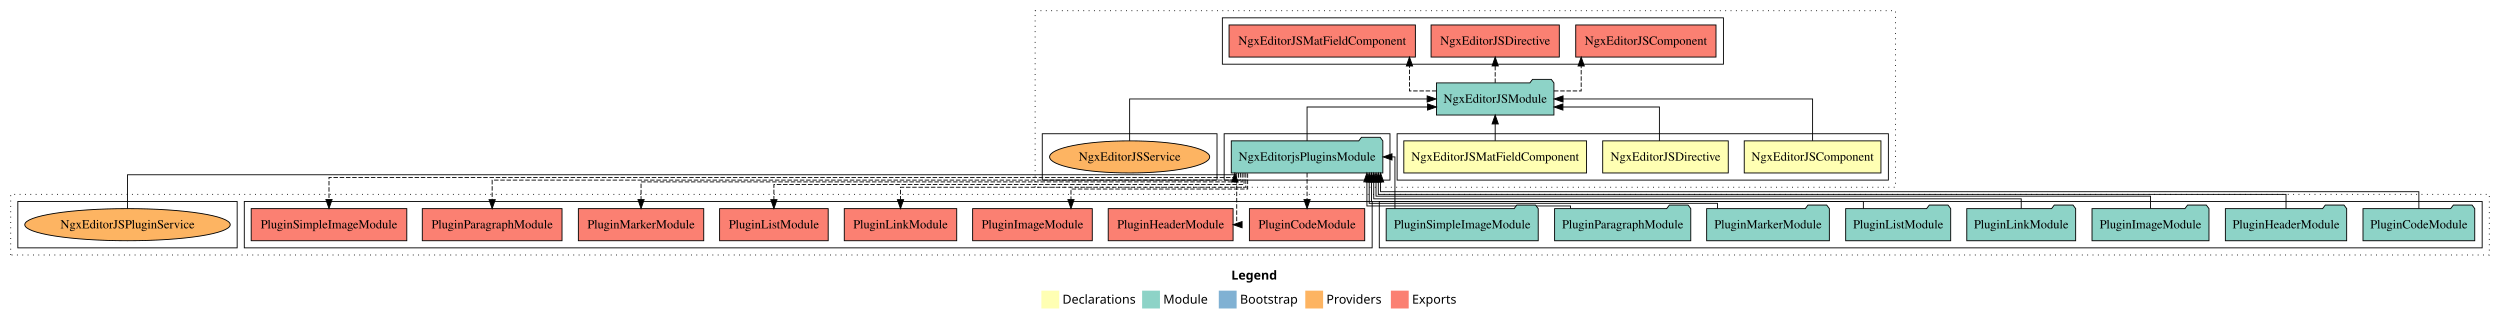
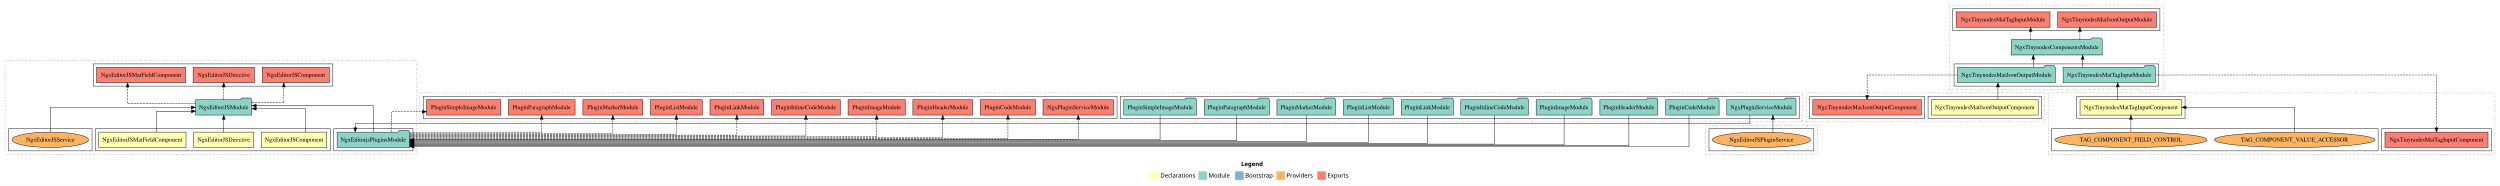
- <svg xmlns="http://www.w3.org/2000/svg" width="2804pt" height="360pt" viewBox="0.00 0.00 2804.00 360.00">
-   <g id="graph0" class="graph" transform="scale(1 1) rotate(0) translate(4 356)">
-     <polygon fill="#ffffff" stroke="transparent" points="-4,4 -4,-356 2800,-356 2800,4 -4,4" />
-     <text text-anchor="start" x="1377.009" y="-42.4" font-family="sans-serif" font-weight="bold" font-size="14.00" fill="#000000">Legend</text>
-     <polygon fill="#ffffb3" stroke="transparent" points="1164,-10 1164,-30 1184,-30 1184,-10 1164,-10" />
-     <text text-anchor="start" x="1187.629" y="-15.4" font-family="sans-serif" font-size="14.00" fill="#000000">  Declarations</text>
-     <polygon fill="#8dd3c7" stroke="transparent" points="1277,-10 1277,-30 1297,-30 1297,-10 1277,-10" />
-     <text text-anchor="start" x="1300.725" y="-15.4" font-family="sans-serif" font-size="14.00" fill="#000000">  Module</text>
-     <polygon fill="#80b1d3" stroke="transparent" points="1363,-10 1363,-30 1383,-30 1383,-10 1363,-10" />
-     <text text-anchor="start" x="1386.781" y="-15.4" font-family="sans-serif" font-size="14.00" fill="#000000">  Bootstrap</text>
-     <polygon fill="#fdb462" stroke="transparent" points="1460,-10 1460,-30 1480,-30 1480,-10 1460,-10" />
-     <text text-anchor="start" x="1483.673" y="-15.4" font-family="sans-serif" font-size="14.00" fill="#000000">  Providers</text>
-     <polygon fill="#fb8072" stroke="transparent" points="1556,-10 1556,-30 1576,-30 1576,-10 1556,-10" />
-     <text text-anchor="start" x="1579.726" y="-15.4" font-family="sans-serif" font-size="14.00" fill="#000000">  Exports</text>
+ <svg xmlns="http://www.w3.org/2000/svg" width="5866pt" height="436pt" viewBox="0.00 0.00 5866.00 436.00">
+   <g id="graph0" class="graph" transform="scale(1 1) rotate(0) translate(4 432)">
+     <polygon fill="#ffffff" stroke="transparent" points="-4,4 -4,-432 5862,-432 5862,4 -4,4" />
+     <text text-anchor="start" x="2908.009" y="-42.4" font-family="sans-serif" font-weight="bold" font-size="14.00" fill="#000000">Legend</text>
+     <polygon fill="#ffffb3" stroke="transparent" points="2695,-10 2695,-30 2715,-30 2715,-10 2695,-10" />
+     <text text-anchor="start" x="2718.629" y="-15.4" font-family="sans-serif" font-size="14.00" fill="#000000">  Declarations</text>
+     <polygon fill="#8dd3c7" stroke="transparent" points="2808,-10 2808,-30 2828,-30 2828,-10 2808,-10" />
+     <text text-anchor="start" x="2831.725" y="-15.4" font-family="sans-serif" font-size="14.00" fill="#000000">  Module</text>
+     <polygon fill="#80b1d3" stroke="transparent" points="2894,-10 2894,-30 2914,-30 2914,-10 2894,-10" />
+     <text text-anchor="start" x="2917.781" y="-15.4" font-family="sans-serif" font-size="14.00" fill="#000000">  Bootstrap</text>
+     <polygon fill="#fdb462" stroke="transparent" points="2991,-10 2991,-30 3011,-30 3011,-10 2991,-10" />
+     <text text-anchor="start" x="3014.673" y="-15.4" font-family="sans-serif" font-size="14.00" fill="#000000">  Providers</text>
+     <polygon fill="#fb8072" stroke="transparent" points="3087,-10 3087,-30 3107,-30 3107,-10 3087,-10" />
+     <text text-anchor="start" x="3110.726" y="-15.4" font-family="sans-serif" font-size="14.00" fill="#000000">  Exports</text>
    <g id="clust1" class="cluster">
-       <polygon fill="none" stroke="#000000" stroke-dasharray="1,5" points="1157,-146 1157,-344 2122,-344 2122,-146 1157,-146" />
+       <polygon fill="none" stroke="#000000" stroke-dasharray="1,5" points="8,-70 8,-290 973,-290 973,-70 8,-70" />
    </g>
    <g id="clust2" class="cluster">
-       <polygon fill="none" stroke="#000000" points="1563,-154 1563,-206 2114,-206 2114,-154 1563,-154" />
+       <polygon fill="none" stroke="#000000" points="220,-78 220,-130 771,-130 771,-78 220,-78" />
    </g>
    <g id="clust6" class="cluster">
-       <polygon fill="none" stroke="#000000" points="1369,-154 1369,-206 1555,-206 1555,-154 1369,-154" />
+       <polygon fill="none" stroke="#000000" points="779,-78 779,-130 965,-130 965,-78 779,-78" />
    </g>
    <g id="clust7" class="cluster">
-       <polygon fill="none" stroke="#000000" points="1367,-284 1367,-336 1929,-336 1929,-284 1367,-284" />
+       <polygon fill="none" stroke="#000000" points="215,-230 215,-282 777,-282 777,-230 215,-230" />
    </g>
    <g id="clust9" class="cluster">
-       <polygon fill="none" stroke="#000000" points="1165,-154 1165,-206 1361,-206 1361,-154 1165,-154" />
+       <polygon fill="none" stroke="#000000" points="16,-78 16,-130 212,-130 212,-78 16,-78" />
    </g>
    <g id="clust10" class="cluster">
-       <polygon fill="none" stroke="#000000" stroke-dasharray="1,5" points="8,-70 8,-138 2788,-138 2788,-70 8,-70" />
+       <polygon fill="none" stroke="#000000" stroke-dasharray="1,5" points="981,-146 981,-214 4226,-214 4226,-146 981,-146" />
    </g>
    <g id="clust12" class="cluster">
-       <polygon fill="none" stroke="#000000" points="1543,-78 1543,-130 2780,-130 2780,-78 1543,-78" />
+       <polygon fill="none" stroke="#000000" points="2625,-154 2625,-206 4218,-206 4218,-154 2625,-154" />
    </g>
    <g id="clust13" class="cluster">
-       <polygon fill="none" stroke="#000000" points="270,-78 270,-130 1535,-130 1535,-78 270,-78" />
-     </g>
-     <g id="clust15" class="cluster">
-       <polygon fill="none" stroke="#000000" points="16,-78 16,-130 262,-130 262,-78 16,-78" />
+       <polygon fill="none" stroke="#000000" points="989,-154 989,-206 2617,-206 2617,-154 989,-154" />
+     </g>
+     <g id="clust16" class="cluster">
+       <polygon fill="none" stroke="#000000" stroke-dasharray="1,5" points="3998,-70 3998,-138 4260,-138 4260,-70 3998,-70" />
+     </g>
+     <g id="clust21" class="cluster">
+       <polygon fill="none" stroke="#000000" points="4006,-78 4006,-130 4252,-130 4252,-78 4006,-78" />
+     </g>
+     <g id="clust22" class="cluster">
+       <polygon fill="none" stroke="#000000" stroke-dasharray="1,5" points="4570,-222 4570,-420 5072,-420 5072,-222 4570,-222" />
+     </g>
+     <g id="clust24" class="cluster">
+       <polygon fill="none" stroke="#000000" points="4581,-230 4581,-282 5061,-282 5061,-230 4581,-230" />
+     </g>
+     <g id="clust25" class="cluster">
+       <polygon fill="none" stroke="#000000" points="4578,-360 4578,-412 5064,-412 5064,-360 4578,-360" />
+     </g>
+     <g id="clust28" class="cluster">
+       <polygon fill="none" stroke="#000000" stroke-dasharray="1,5" points="4234,-146 4234,-214 4794,-214 4794,-146 4234,-146" />
+     </g>
+     <g id="clust29" class="cluster">
+       <polygon fill="none" stroke="#000000" points="4520,-154 4520,-206 4786,-206 4786,-154 4520,-154" />
+     </g>
+     <g id="clust32" class="cluster">
+       <polygon fill="none" stroke="#000000" points="4242,-154 4242,-206 4512,-206 4512,-154 4242,-154" />
+     </g>
+     <g id="clust35" class="cluster">
+       <polygon fill="none" stroke="#000000" stroke-dasharray="1,5" points="4802,-70 4802,-214 5850,-214 5850,-70 4802,-70" />
+     </g>
+     <g id="clust36" class="cluster">
+       <polygon fill="none" stroke="#000000" points="4869,-154 4869,-206 5123,-206 5123,-154 4869,-154" />
+     </g>
+     <g id="clust37" class="cluster">
+       <polygon fill="none" stroke="#000000" points="4810,-78 4810,-130 5576,-130 5576,-78 4810,-78" />
+     </g>
+     <g id="clust39" class="cluster">
+       <polygon fill="none" stroke="#000000" points="5584,-78 5584,-130 5842,-130 5842,-78 5584,-78" />
    </g>
    <g id="node1" class="node">
-       <polygon fill="#ffffb3" stroke="#000000" points="2105.661,-198 1952.339,-198 1952.339,-162 2105.661,-162 2105.661,-198" />
-       <text text-anchor="middle" x="2029" y="-175.8" font-family="Times,serif" font-size="14.00" fill="#000000">NgxEditorJSComponent</text>
+       <polygon fill="#ffffb3" stroke="#000000" points="762.661,-122 609.339,-122 609.339,-86 762.661,-86 762.661,-122" />
+       <text text-anchor="middle" x="686" y="-99.8" font-family="Times,serif" font-size="14.00" fill="#000000">NgxEditorJSComponent</text>
    </g>
    <g id="node4" class="node">
-       <polygon fill="#8dd3c7" stroke="#000000" points="1738.878,-263 1735.878,-267 1714.878,-267 1711.878,-263 1607.122,-263 1607.122,-227 1738.878,-227 1738.878,-263" />
-       <text text-anchor="middle" x="1673" y="-240.8" font-family="Times,serif" font-size="14.00" fill="#000000">NgxEditorJSModule</text>
+       <polygon fill="#8dd3c7" stroke="#000000" points="586.878,-198 583.878,-202 562.878,-202 559.878,-198 455.122,-198 455.122,-162 586.878,-162 586.878,-198" />
+       <text text-anchor="middle" x="521" y="-175.8" font-family="Times,serif" font-size="14.00" fill="#000000">NgxEditorJSModule</text>
    </g>
    <g id="edge1" class="edge">
-       <path fill="none" stroke="#000000" d="M2029,-198.106C2029,-217.339 2029,-245 2029,-245 2029,-245 1749.127,-245 1749.127,-245" />
-       <polygon fill="#000000" stroke="#000000" points="1749.127,-241.5 1739.127,-245 1749.127,-248.5 1749.127,-241.5" />
+       <path fill="none" stroke="#000000" d="M712.36,-122.045C712.36,-143.662 712.36,-177 712.36,-177 712.36,-177 597.123,-177 597.123,-177" />
+       <polygon fill="#000000" stroke="#000000" points="597.123,-173.5 587.123,-177 597.123,-180.5 597.123,-173.5" />
    </g>
    <g id="node2" class="node">
-       <polygon fill="#ffffb3" stroke="#000000" points="1934.412,-198 1793.588,-198 1793.588,-162 1934.412,-162 1934.412,-198" />
-       <text text-anchor="middle" x="1864" y="-175.8" font-family="Times,serif" font-size="14.00" fill="#000000">NgxEditorJSDirective</text>
+       <polygon fill="#ffffb3" stroke="#000000" points="591.412,-122 450.588,-122 450.588,-86 591.412,-86 591.412,-122" />
+       <text text-anchor="middle" x="521" y="-99.8" font-family="Times,serif" font-size="14.00" fill="#000000">NgxEditorJSDirective</text>
    </g>
    <g id="edge2" class="edge">
-       <path fill="none" stroke="#000000" d="M1857.187,-198.027C1857.187,-214.398 1857.187,-236 1857.187,-236 1857.187,-236 1748.976,-236 1748.976,-236" />
-       <polygon fill="#000000" stroke="#000000" points="1748.976,-232.5 1738.976,-236 1748.976,-239.5 1748.976,-232.5" />
+       <path fill="none" stroke="#000000" d="M521,-122.011C521,-122.011 521,-151.855 521,-151.855" />
+       <polygon fill="#000000" stroke="#000000" points="517.5,-151.855 521,-161.855 524.5,-151.855 517.5,-151.855" />
    </g>
    <g id="node3" class="node">
-       <polygon fill="#ffffb3" stroke="#000000" points="1775.489,-198 1570.511,-198 1570.511,-162 1775.489,-162 1775.489,-198" />
-       <text text-anchor="middle" x="1673" y="-175.8" font-family="Times,serif" font-size="14.00" fill="#000000">NgxEditorJSMatFieldComponent</text>
+       <polygon fill="#ffffb3" stroke="#000000" points="432.489,-122 227.511,-122 227.511,-86 432.489,-86 432.489,-122" />
+       <text text-anchor="middle" x="330" y="-99.8" font-family="Times,serif" font-size="14.00" fill="#000000">NgxEditorJSMatFieldComponent</text>
    </g>
    <g id="edge3" class="edge">
-       <path fill="none" stroke="#000000" d="M1673,-198.106C1673,-198.106 1673,-216.991 1673,-216.991" />
-       <polygon fill="#000000" stroke="#000000" points="1669.5,-216.991 1673,-226.991 1676.5,-216.991 1669.5,-216.991" />
+       <path fill="none" stroke="#000000" d="M363.332,-122.308C363.332,-142.145 363.332,-171 363.332,-171 363.332,-171 445.048,-171 445.048,-171" />
+       <polygon fill="#000000" stroke="#000000" points="445.048,-174.5 455.048,-171 445.048,-167.5 445.048,-174.5" />
    </g>
    <g id="node6" class="node">
-       <polygon fill="#fb8072" stroke="#000000" points="1920.661,-328 1763.339,-328 1763.339,-292 1920.661,-292 1920.661,-328" />
-       <text text-anchor="middle" x="1842" y="-305.8" font-family="Times,serif" font-size="14.00" fill="#000000">NgxEditorJSComponent </text>
+       <polygon fill="#fb8072" stroke="#000000" points="768.661,-274 611.339,-274 611.339,-238 768.661,-238 768.661,-274" />
+       <text text-anchor="middle" x="690" y="-251.8" font-family="Times,serif" font-size="14.00" fill="#000000">NgxEditorJSComponent </text>
    </g>
    <g id="edge5" class="edge">
-       <path fill="none" stroke="#000000" stroke-dasharray="5,2" d="M1738.937,-254C1755.893,-254 1769.457,-254 1769.457,-254 1769.457,-254 1769.457,-281.973 1769.457,-281.973" />
-       <polygon fill="#000000" stroke="#000000" points="1765.957,-281.973 1769.457,-291.973 1772.957,-281.973 1765.957,-281.973" />
+       <path fill="none" stroke="#000000" stroke-dasharray="5,2" d="M586.907,-191C623.576,-191 661.89,-191 661.89,-191 661.89,-191 661.89,-227.894 661.89,-227.894" />
+       <polygon fill="#000000" stroke="#000000" points="658.39,-227.894 661.89,-237.894 665.39,-227.894 658.39,-227.894" />
    </g>
    <g id="node7" class="node">
-       <polygon fill="#fb8072" stroke="#000000" points="1744.911,-328 1601.089,-328 1601.089,-292 1744.911,-292 1744.911,-328" />
-       <text text-anchor="middle" x="1673" y="-305.8" font-family="Times,serif" font-size="14.00" fill="#000000">NgxEditorJSDirective </text>
+       <polygon fill="#fb8072" stroke="#000000" points="592.911,-274 449.089,-274 449.089,-238 592.911,-238 592.911,-274" />
+       <text text-anchor="middle" x="521" y="-251.8" font-family="Times,serif" font-size="14.00" fill="#000000">NgxEditorJSDirective </text>
    </g>
    <g id="edge6" class="edge">
-       <path fill="none" stroke="#000000" stroke-dasharray="5,2" d="M1673,-263.106C1673,-263.106 1673,-281.991 1673,-281.991" />
-       <polygon fill="#000000" stroke="#000000" points="1669.5,-281.991 1673,-291.991 1676.5,-281.991 1669.5,-281.991" />
+       <path fill="none" stroke="#000000" stroke-dasharray="5,2" d="M521,-198.011C521,-198.011 521,-227.855 521,-227.855" />
+       <polygon fill="#000000" stroke="#000000" points="517.5,-227.855 521,-237.855 524.5,-227.855 517.5,-227.855" />
    </g>
    <g id="node8" class="node">
-       <polygon fill="#fb8072" stroke="#000000" points="1583.489,-328 1374.511,-328 1374.511,-292 1583.489,-292 1583.489,-328" />
-       <text text-anchor="middle" x="1479" y="-305.8" font-family="Times,serif" font-size="14.00" fill="#000000">NgxEditorJSMatFieldComponent </text>
+       <polygon fill="#fb8072" stroke="#000000" points="431.489,-274 222.511,-274 222.511,-238 431.489,-238 431.489,-274" />
+       <text text-anchor="middle" x="327" y="-251.8" font-family="Times,serif" font-size="14.00" fill="#000000">NgxEditorJSMatFieldComponent </text>
    </g>
    <g id="edge7" class="edge">
-       <path fill="none" stroke="#000000" stroke-dasharray="5,2" d="M1607.026,-254C1590.252,-254 1576.875,-254 1576.875,-254 1576.875,-254 1576.875,-281.973 1576.875,-281.973" />
-       <polygon fill="#000000" stroke="#000000" points="1573.375,-281.973 1576.875,-291.973 1580.375,-281.973 1573.375,-281.973" />
+       <path fill="none" stroke="#000000" stroke-dasharray="5,2" d="M454.842,-189C388.28,-189 295.418,-189 295.418,-189 295.418,-189 295.418,-227.692 295.418,-227.692" />
+       <polygon fill="#000000" stroke="#000000" points="291.919,-227.692 295.418,-237.692 298.919,-227.692 291.919,-227.692" />
    </g>
    <g id="node5" class="node">
-       <polygon fill="#8dd3c7" stroke="#000000" points="1546.994,-198 1543.994,-202 1522.994,-202 1519.994,-198 1377.006,-198 1377.006,-162 1546.994,-162 1546.994,-198" />
-       <text text-anchor="middle" x="1462" y="-175.8" font-family="Times,serif" font-size="14.00" fill="#000000">NgxEditorjsPluginsModule</text>
+       <polygon fill="#8dd3c7" stroke="#000000" points="956.994,-122 953.994,-126 932.994,-126 929.994,-122 787.006,-122 787.006,-86 956.994,-86 956.994,-122" />
+       <text text-anchor="middle" x="872" y="-99.8" font-family="Times,serif" font-size="14.00" fill="#000000">NgxEditorjsPluginsModule</text>
    </g>
    <g id="edge4" class="edge">
-       <path fill="none" stroke="#000000" d="M1462,-198.027C1462,-214.398 1462,-236 1462,-236 1462,-236 1597.106,-236 1597.106,-236" />
-       <polygon fill="#000000" stroke="#000000" points="1597.106,-239.5 1607.106,-236 1597.106,-232.5 1597.106,-239.5" />
+       <path fill="none" stroke="#000000" d="M872,-122.153C872,-145.757 872,-184 872,-184 872,-184 597.02,-184 597.02,-184" />
+       <polygon fill="#000000" stroke="#000000" points="597.02,-180.5 587.02,-184 597.02,-187.5 597.02,-180.5" />
+     </g>
+     <g id="node20" class="node">
+       <polygon fill="#fb8072" stroke="#000000" points="2608.698,-198 2443.302,-198 2443.302,-162 2608.698,-162 2608.698,-198" />
+       <text text-anchor="middle" x="2526" y="-175.8" font-family="Times,serif" font-size="14.00" fill="#000000">NgxPluginServiceModule </text>
+     </g>
+     <g id="edge19" class="edge">
+       <path fill="none" stroke="#000000" stroke-dasharray="5,2" d="M957.156,-105C1295.44,-105 2526,-105 2526,-105 2526,-105 2526,-151.845 2526,-151.845" />
+       <polygon fill="#000000" stroke="#000000" points="2522.5,-151.845 2526,-161.845 2529.5,-151.845 2522.5,-151.845" />
+     </g>
+     <g id="node21" class="node">
+       <polygon fill="#fb8072" stroke="#000000" points="2425.665,-198 2296.335,-198 2296.335,-162 2425.665,-162 2425.665,-198" />
+       <text text-anchor="middle" x="2361" y="-175.8" font-family="Times,serif" font-size="14.00" fill="#000000">PluginCodeModule </text>
+     </g>
+     <g id="edge20" class="edge">
+       <path fill="none" stroke="#000000" stroke-dasharray="5,2" d="M957.132,-107C1273.175,-107 2361,-107 2361,-107 2361,-107 2361,-151.955 2361,-151.955" />
+       <polygon fill="#000000" stroke="#000000" points="2357.5,-151.955 2361,-161.955 2364.5,-151.955 2357.5,-151.955" />
+     </g>
+     <g id="node22" class="node">
+       <polygon fill="#fb8072" stroke="#000000" points="2278.025,-198 2137.975,-198 2137.975,-162 2278.025,-162 2278.025,-198" />
+       <text text-anchor="middle" x="2208" y="-175.8" font-family="Times,serif" font-size="14.00" fill="#000000">PluginHeaderModule </text>
+     </g>
+     <g id="edge21" class="edge">
+       <path fill="none" stroke="#000000" stroke-dasharray="5,2" d="M957.095,-109C1251.371,-109 2208,-109 2208,-109 2208,-109 2208,-151.716 2208,-151.716" />
+       <polygon fill="#000000" stroke="#000000" points="2204.5,-151.716 2208,-161.716 2211.5,-151.716 2204.5,-151.716" />
+     </g>
+     <g id="node23" class="node">
+       <polygon fill="#fb8072" stroke="#000000" points="2120.095,-198 1985.905,-198 1985.905,-162 2120.095,-162 2120.095,-198" />
+       <text text-anchor="middle" x="2053" y="-175.8" font-family="Times,serif" font-size="14.00" fill="#000000">PluginImageModule </text>
+     </g>
+     <g id="edge22" class="edge">
+       <path fill="none" stroke="#000000" stroke-dasharray="5,2" d="M957.41,-111C1228.691,-111 2053,-111 2053,-111 2053,-111 2053,-151.871 2053,-151.871" />
+       <polygon fill="#000000" stroke="#000000" points="2049.5,-151.871 2053,-161.871 2056.5,-151.871 2049.5,-151.871" />
+     </g>
+     <g id="node24" class="node">
+       <polygon fill="#fb8072" stroke="#000000" points="1967.821,-198 1806.179,-198 1806.179,-162 1967.821,-162 1967.821,-198" />
+       <text text-anchor="middle" x="1887" y="-175.8" font-family="Times,serif" font-size="14.00" fill="#000000">PluginInlineCodeModule </text>
+     </g>
+     <g id="edge23" class="edge">
+       <path fill="none" stroke="#000000" stroke-dasharray="5,2" d="M957.228,-113C1201.552,-113 1887,-113 1887,-113 1887,-113 1887,-151.692 1887,-151.692" />
+       <polygon fill="#000000" stroke="#000000" points="1883.5,-151.692 1887,-161.692 1890.5,-151.692 1883.5,-151.692" />
+     </g>
+     <g id="node25" class="node">
+       <polygon fill="#fb8072" stroke="#000000" points="1788.057,-198 1661.943,-198 1661.943,-162 1788.057,-162 1788.057,-198" />
+       <text text-anchor="middle" x="1725" y="-175.8" font-family="Times,serif" font-size="14.00" fill="#000000">PluginLinkModule </text>
+     </g>
+     <g id="edge24" class="edge">
+       <path fill="none" stroke="#000000" stroke-dasharray="5,2" d="M957.301,-115C1173.334,-115 1725,-115 1725,-115 1725,-115 1725,-151.894 1725,-151.894" />
+       <polygon fill="#000000" stroke="#000000" points="1721.5,-151.894 1725,-161.894 1728.5,-151.894 1721.5,-151.894" />
+     </g>
+     <g id="node26" class="node">
+       <polygon fill="#fb8072" stroke="#000000" points="1643.893,-198 1522.107,-198 1522.107,-162 1643.893,-162 1643.893,-198" />
+       <text text-anchor="middle" x="1583" y="-175.8" font-family="Times,serif" font-size="14.00" fill="#000000">PluginListModule </text>
+     </g>
+     <g id="edge25" class="edge">
+       <path fill="none" stroke="#000000" stroke-dasharray="5,2" d="M957.057,-117C1145.779,-117 1583,-117 1583,-117 1583,-117 1583,-151.778 1583,-151.778" />
+       <polygon fill="#000000" stroke="#000000" points="1579.5,-151.778 1583,-161.778 1586.5,-151.778 1579.5,-151.778" />
+     </g>
+     <g id="node27" class="node">
+       <polygon fill="#fb8072" stroke="#000000" points="1504.309,-198 1363.691,-198 1363.691,-162 1504.309,-162 1504.309,-198" />
+       <text text-anchor="middle" x="1434" y="-175.8" font-family="Times,serif" font-size="14.00" fill="#000000">PluginMarkerModule </text>
+     </g>
+     <g id="edge26" class="edge">
+       <path fill="none" stroke="#000000" stroke-dasharray="5,2" d="M957.05,-119C1114.16,-119 1434,-119 1434,-119 1434,-119 1434,-151.698 1434,-151.698" />
+       <polygon fill="#000000" stroke="#000000" points="1430.5,-151.698 1434,-161.698 1437.5,-151.698 1430.5,-151.698" />
+     </g>
+     <g id="node28" class="node">
+       <polygon fill="#fb8072" stroke="#000000" points="1345.362,-198 1188.638,-198 1188.638,-162 1345.362,-162 1345.362,-198" />
+       <text text-anchor="middle" x="1267" y="-175.8" font-family="Times,serif" font-size="14.00" fill="#000000">PluginParagraphModule </text>
+     </g>
+     <g id="edge27" class="edge">
+       <path fill="none" stroke="#000000" stroke-dasharray="5,2" d="M957.223,-121C1073.342,-121 1267,-121 1267,-121 1267,-121 1267,-151.977 1267,-151.977" />
+       <polygon fill="#000000" stroke="#000000" points="1263.5,-151.977 1267,-161.977 1270.5,-151.977 1263.5,-151.977" />
+     </g>
+     <g id="node29" class="node">
+       <polygon fill="#fb8072" stroke="#000000" points="1171.263,-198 996.737,-198 996.737,-162 1171.263,-162 1171.263,-198" />
+       <text text-anchor="middle" x="1084" y="-175.8" font-family="Times,serif" font-size="14.00" fill="#000000">PluginSimpleImageModule </text>
+     </g>
+     <g id="edge28" class="edge">
+       <path fill="none" stroke="#000000" stroke-dasharray="5,2" d="M914.499,-122.035C914.499,-141.576 914.499,-170 914.499,-170 914.499,-170 986.767,-170 986.767,-170" />
+       <polygon fill="#000000" stroke="#000000" points="986.767,-173.5 996.767,-170 986.767,-166.5 986.767,-173.5" />
+     </g>
+     <g id="node9" class="node">
+       <ellipse fill="#fdb462" stroke="#000000" cx="114" cy="-104" rx="89.765" ry="18" />
+       <text text-anchor="middle" x="114" y="-99.8" font-family="Times,serif" font-size="14.00" fill="#000000">NgxEditorJSService</text>
+     </g>
+     <g id="edge8" class="edge">
+       <path fill="none" stroke="#000000" d="M114,-122.011C114,-144.485 114,-180 114,-180 114,-180 444.703,-180 444.703,-180" />
+       <polygon fill="#000000" stroke="#000000" points="444.703,-183.5 454.703,-180 444.703,-176.5 444.703,-183.5" />
+     </g>
+     <g id="node10" class="node">
+       <polygon fill="#8dd3c7" stroke="#000000" points="4210.198,-198 4207.198,-202 4186.198,-202 4183.198,-198 4047.802,-198 4047.802,-162 4210.198,-162 4210.198,-198" />
+       <text text-anchor="middle" x="4129" y="-175.8" font-family="Times,serif" font-size="14.00" fill="#000000">NgxPluginServiceModule</text>
+     </g>
+     <g id="edge9" class="edge">
+       <path fill="none" stroke="#000000" d="M4101.967,-161.89C4101.967,-152.103 4101.967,-142 4101.967,-142 4101.967,-142 829.501,-142 829.501,-142 829.501,-142 829.501,-132.11 829.501,-132.11" />
+       <polygon fill="#000000" stroke="#000000" points="833.001,-132.11 829.501,-122.11 826.001,-132.11 833.001,-132.11" />
+     </g>
+     <g id="node11" class="node">
+       <polygon fill="#8dd3c7" stroke="#000000" points="4029.665,-198 4026.665,-202 4005.665,-202 4002.665,-198 3904.335,-198 3904.335,-162 4029.665,-162 4029.665,-198" />
+       <text text-anchor="middle" x="3967" y="-175.8" font-family="Times,serif" font-size="14.00" fill="#000000">PluginCodeModule</text>
+     </g>
+     <g id="edge10" class="edge">
+       <path fill="none" stroke="#000000" d="M3959.032,-161.824C3959.032,-135.012 3959.032,-88 3959.032,-88 3959.032,-88 967.382,-88 967.382,-88" />
+       <polygon fill="#000000" stroke="#000000" points="967.382,-84.5 957.382,-88 967.382,-91.5 967.382,-84.5" />
+     </g>
+     <g id="node12" class="node">
+       <polygon fill="#8dd3c7" stroke="#000000" points="3886.025,-198 3883.025,-202 3862.025,-202 3859.025,-198 3749.975,-198 3749.975,-162 3886.025,-162 3886.025,-198" />
+       <text text-anchor="middle" x="3818" y="-175.8" font-family="Times,serif" font-size="14.00" fill="#000000">PluginHeaderModule</text>
+     </g>
+     <g id="edge11" class="edge">
+       <path fill="none" stroke="#000000" d="M3818,-161.787C3818,-135.489 3818,-90 3818,-90 3818,-90 967.385,-90 967.385,-90" />
+       <polygon fill="#000000" stroke="#000000" points="967.385,-86.5 957.385,-90 967.385,-93.5 967.385,-86.5" />
+     </g>
+     <g id="node13" class="node">
+       <polygon fill="#8dd3c7" stroke="#000000" points="3731.594,-198 3728.594,-202 3707.594,-202 3704.594,-198 3600.406,-198 3600.406,-162 3731.594,-162 3731.594,-198" />
+       <text text-anchor="middle" x="3666" y="-175.8" font-family="Times,serif" font-size="14.00" fill="#000000">PluginImageModule</text>
+     </g>
+     <g id="edge12" class="edge">
+       <path fill="none" stroke="#000000" d="M3666,-161.766C3666,-135.991 3666,-92 3666,-92 3666,-92 967.144,-92 967.144,-92" />
+       <polygon fill="#000000" stroke="#000000" points="967.144,-88.5 957.144,-92 967.144,-95.5 967.144,-88.5" />
+     </g>
+     <g id="node14" class="node">
+       <polygon fill="#8dd3c7" stroke="#000000" points="3582.322,-198 3579.322,-202 3558.322,-202 3555.322,-198 3423.678,-198 3423.678,-162 3582.322,-162 3582.322,-198" />
+       <text text-anchor="middle" x="3503" y="-175.8" font-family="Times,serif" font-size="14.00" fill="#000000">PluginInlineCodeModule</text>
+     </g>
+     <g id="edge13" class="edge">
+       <path fill="none" stroke="#000000" d="M3503,-161.762C3503,-136.517 3503,-94 3503,-94 3503,-94 967.299,-94 967.299,-94" />
+       <polygon fill="#000000" stroke="#000000" points="967.299,-90.5 957.299,-94 967.299,-97.5 967.299,-90.5" />
+     </g>
+     <g id="node15" class="node">
+       <polygon fill="#8dd3c7" stroke="#000000" points="3406.058,-198 3403.058,-202 3382.058,-202 3379.058,-198 3283.942,-198 3283.942,-162 3406.058,-162 3406.058,-198" />
+       <text text-anchor="middle" x="3345" y="-175.8" font-family="Times,serif" font-size="14.00" fill="#000000">PluginLinkModule</text>
+     </g>
+     <g id="edge14" class="edge">
+       <path fill="none" stroke="#000000" d="M3345,-161.773C3345,-137.068 3345,-96 3345,-96 3345,-96 967.126,-96 967.126,-96" />
+       <polygon fill="#000000" stroke="#000000" points="967.126,-92.5 957.126,-96 967.126,-99.5 967.126,-92.5" />
+     </g>
+     <g id="node16" class="node">
+       <polygon fill="#8dd3c7" stroke="#000000" points="3265.892,-198 3262.892,-202 3241.892,-202 3238.892,-198 3148.108,-198 3148.108,-162 3265.892,-162 3265.892,-198" />
+       <text text-anchor="middle" x="3207" y="-175.8" font-family="Times,serif" font-size="14.00" fill="#000000">PluginListModule</text>
+     </g>
+     <g id="edge15" class="edge">
+       <path fill="none" stroke="#000000" d="M3207,-161.802C3207,-137.644 3207,-98 3207,-98 3207,-98 967.177,-98 967.177,-98" />
+       <polygon fill="#000000" stroke="#000000" points="967.177,-94.5 957.177,-98 967.177,-101.5 967.177,-94.5" />
+     </g>
+     <g id="node17" class="node">
+       <polygon fill="#8dd3c7" stroke="#000000" points="3129.809,-198 3126.809,-202 3105.809,-202 3102.809,-198 2992.191,-198 2992.191,-162 3129.809,-162 3129.809,-198" />
+       <text text-anchor="middle" x="3061" y="-175.8" font-family="Times,serif" font-size="14.00" fill="#000000">PluginMarkerModule</text>
+     </g>
+     <g id="edge16" class="edge">
+       <path fill="none" stroke="#000000" d="M3061,-161.847C3061,-138.243 3061,-100 3061,-100 3061,-100 967.14,-100 967.14,-100" />
+       <polygon fill="#000000" stroke="#000000" points="967.14,-96.5 957.14,-100 967.139,-103.5 967.14,-96.5" />
    </g>
    <g id="node18" class="node">
-       <polygon fill="#fb8072" stroke="#000000" points="1526.665,-122 1397.335,-122 1397.335,-86 1526.665,-86 1526.665,-122" />
-       <text text-anchor="middle" x="1462" y="-99.8" font-family="Times,serif" font-size="14.00" fill="#000000">PluginCodeModule </text>
+       <polygon fill="#8dd3c7" stroke="#000000" points="2974.361,-198 2971.361,-202 2950.361,-202 2947.361,-198 2821.639,-198 2821.639,-162 2974.361,-162 2974.361,-198" />
+       <text text-anchor="middle" x="2898" y="-175.8" font-family="Times,serif" font-size="14.00" fill="#000000">PluginParagraphModule</text>
    </g>
    <g id="edge17" class="edge">
-       <path fill="none" stroke="#000000" stroke-dasharray="5,2" d="M1462,-161.989C1462,-161.989 1462,-132.145 1462,-132.145" />
-       <polygon fill="#000000" stroke="#000000" points="1465.5,-132.145 1462,-122.145 1458.5,-132.145 1465.5,-132.145" />
+       <path fill="none" stroke="#000000" d="M2898,-161.909C2898,-138.867 2898,-102 2898,-102 2898,-102 967.117,-102 967.117,-102" />
+       <polygon fill="#000000" stroke="#000000" points="967.117,-98.5 957.117,-102 967.117,-105.5 967.117,-98.5" />
    </g>
    <g id="node19" class="node">
-       <polygon fill="#fb8072" stroke="#000000" points="1379.025,-122 1238.975,-122 1238.975,-86 1379.025,-86 1379.025,-122" />
-       <text text-anchor="middle" x="1309" y="-99.8" font-family="Times,serif" font-size="14.00" fill="#000000">PluginHeaderModule </text>
+       <polygon fill="#8dd3c7" stroke="#000000" points="2803.263,-198 2800.263,-202 2779.263,-202 2776.263,-198 2632.737,-198 2632.737,-162 2803.263,-162 2803.263,-198" />
+       <text text-anchor="middle" x="2718" y="-175.8" font-family="Times,serif" font-size="14.00" fill="#000000">PluginSimpleImageModule</text>
    </g>
    <g id="edge18" class="edge">
-       <path fill="none" stroke="#000000" stroke-dasharray="5,2" d="M1383.102,-161.989C1383.102,-139.515 1383.102,-104 1383.102,-104 1383.102,-104 1382.704,-104 1382.704,-104" />
-       <polygon fill="#000000" stroke="#000000" points="1389.118,-100.5 1379.118,-104 1389.118,-107.5 1389.118,-100.5" />
-     </g>
-     <g id="node20" class="node">
-       <polygon fill="#fb8072" stroke="#000000" points="1221.095,-122 1086.905,-122 1086.905,-86 1221.095,-86 1221.095,-122" />
-       <text text-anchor="middle" x="1154" y="-99.8" font-family="Times,serif" font-size="14.00" fill="#000000">PluginImageModule </text>
-     </g>
-     <g id="edge19" class="edge">
-       <path fill="none" stroke="#000000" stroke-dasharray="5,2" d="M1395.373,-161.578C1395.373,-152.721 1395.373,-144 1395.373,-144 1395.373,-144 1197.207,-144 1197.207,-144 1197.207,-144 1197.207,-132.127 1197.207,-132.127" />
-       <polygon fill="#000000" stroke="#000000" points="1200.707,-132.127 1197.207,-122.127 1193.707,-132.127 1200.707,-132.127" />
-     </g>
-     <g id="node21" class="node">
-       <polygon fill="#fb8072" stroke="#000000" points="1069.057,-122 942.943,-122 942.943,-86 1069.057,-86 1069.057,-122" />
-       <text text-anchor="middle" x="1006" y="-99.8" font-family="Times,serif" font-size="14.00" fill="#000000">PluginLinkModule </text>
-     </g>
-     <g id="edge20" class="edge">
-       <path fill="none" stroke="#000000" stroke-dasharray="5,2" d="M1393.328,-161.806C1393.328,-153.722 1393.328,-146 1393.328,-146 1393.328,-146 1006,-146 1006,-146 1006,-146 1006,-132.055 1006,-132.055" />
-       <polygon fill="#000000" stroke="#000000" points="1009.5,-132.055 1006,-122.055 1002.5,-132.056 1009.5,-132.055" />
-     </g>
-     <g id="node22" class="node">
-       <polygon fill="#fb8072" stroke="#000000" points="924.893,-122 803.107,-122 803.107,-86 924.893,-86 924.893,-122" />
-       <text text-anchor="middle" x="864" y="-99.8" font-family="Times,serif" font-size="14.00" fill="#000000">PluginListModule </text>
-     </g>
-     <g id="edge21" class="edge">
-       <path fill="none" stroke="#000000" stroke-dasharray="5,2" d="M1391.283,-161.967C1391.283,-155.147 1391.283,-149 1391.283,-149 1391.283,-149 864,-149 864,-149 864,-149 864,-132.044 864,-132.044" />
-       <polygon fill="#000000" stroke="#000000" points="867.5,-132.044 864,-122.044 860.5,-132.044 867.5,-132.044" />
-     </g>
-     <g id="node23" class="node">
-       <polygon fill="#fb8072" stroke="#000000" points="785.309,-122 644.691,-122 644.691,-86 785.309,-86 785.309,-122" />
-       <text text-anchor="middle" x="715" y="-99.8" font-family="Times,serif" font-size="14.00" fill="#000000">PluginMarkerModule </text>
-     </g>
-     <g id="edge22" class="edge">
-       <path fill="none" stroke="#000000" stroke-dasharray="5,2" d="M1389.237,-161.793C1389.237,-156.445 1389.237,-152 1389.237,-152 1389.237,-152 715,-152 715,-152 715,-152 715,-132.147 715,-132.147" />
-       <polygon fill="#000000" stroke="#000000" points="718.5,-132.147 715,-122.147 711.5,-132.147 718.5,-132.147" />
-     </g>
-     <g id="node24" class="node">
-       <polygon fill="#fb8072" stroke="#000000" points="626.362,-122 469.638,-122 469.638,-86 626.362,-86 626.362,-122" />
-       <text text-anchor="middle" x="548" y="-99.8" font-family="Times,serif" font-size="14.00" fill="#000000">PluginParagraphModule </text>
-     </g>
-     <g id="edge23" class="edge">
-       <path fill="none" stroke="#000000" stroke-dasharray="5,2" d="M1387.192,-161.942C1387.192,-157.506 1387.192,-154 1387.192,-154 1387.192,-154 548,-154 548,-154 548,-154 548,-132.051 548,-132.051" />
-       <polygon fill="#000000" stroke="#000000" points="551.5,-132.051 548,-122.051 544.5,-132.051 551.5,-132.051" />
-     </g>
-     <g id="node25" class="node">
-       <polygon fill="#fb8072" stroke="#000000" points="452.263,-122 277.737,-122 277.737,-86 452.263,-86 452.263,-122" />
-       <text text-anchor="middle" x="365" y="-99.8" font-family="Times,serif" font-size="14.00" fill="#000000">PluginSimpleImageModule </text>
-     </g>
-     <g id="edge24" class="edge">
-       <path fill="none" stroke="#000000" stroke-dasharray="5,2" d="M1385.147,-161.878C1385.147,-159.027 1385.147,-157 1385.147,-157 1385.147,-157 365,-157 365,-157 365,-157 365,-132.24 365,-132.24" />
-       <polygon fill="#000000" stroke="#000000" points="368.5,-132.24 365,-122.24 361.5,-132.24 368.5,-132.24" />
-     </g>
-     <g id="node9" class="node">
-       <ellipse fill="#fdb462" stroke="#000000" cx="1263" cy="-180" rx="89.765" ry="18" />
-       <text text-anchor="middle" x="1263" y="-175.8" font-family="Times,serif" font-size="14.00" fill="#000000">NgxEditorJSService</text>
-     </g>
-     <g id="edge8" class="edge">
-       <path fill="none" stroke="#000000" d="M1263,-198.106C1263,-217.339 1263,-245 1263,-245 1263,-245 1596.671,-245 1596.671,-245" />
-       <polygon fill="#000000" stroke="#000000" points="1596.671,-248.5 1606.671,-245 1596.671,-241.5 1596.671,-248.5" />
-     </g>
-     <g id="node10" class="node">
-       <polygon fill="#8dd3c7" stroke="#000000" points="2771.665,-122 2768.665,-126 2747.665,-126 2744.665,-122 2646.335,-122 2646.335,-86 2771.665,-86 2771.665,-122" />
-       <text text-anchor="middle" x="2709" y="-99.8" font-family="Times,serif" font-size="14.00" fill="#000000">PluginCodeModule</text>
-     </g>
-     <g id="edge9" class="edge">
-       <path fill="none" stroke="#000000" d="M2709,-122.066C2709,-131.459 2709,-141 2709,-141 2709,-141 1544.445,-141 1544.445,-141 1544.445,-141 1544.445,-151.87 1544.445,-151.87" />
-       <polygon fill="#000000" stroke="#000000" points="1540.945,-151.87 1544.445,-161.87 1547.945,-151.87 1540.945,-151.87" />
-     </g>
-     <g id="node11" class="node">
-       <polygon fill="#8dd3c7" stroke="#000000" points="2628.025,-122 2625.025,-126 2604.025,-126 2601.025,-122 2491.975,-122 2491.975,-86 2628.025,-86 2628.025,-122" />
-       <text text-anchor="middle" x="2560" y="-99.8" font-family="Times,serif" font-size="14.00" fill="#000000">PluginHeaderModule</text>
-     </g>
-     <g id="edge10" class="edge">
-       <path fill="none" stroke="#000000" d="M2560,-122.194C2560,-130.278 2560,-138 2560,-138 2560,-138 1541.893,-138 1541.893,-138 1541.893,-138 1541.893,-151.945 1541.893,-151.945" />
-       <polygon fill="#000000" stroke="#000000" points="1538.394,-151.944 1541.893,-161.945 1545.394,-151.945 1538.394,-151.944" />
-     </g>
-     <g id="node12" class="node">
-       <polygon fill="#8dd3c7" stroke="#000000" points="2473.594,-122 2470.594,-126 2449.594,-126 2446.594,-122 2342.406,-122 2342.406,-86 2473.594,-86 2473.594,-122" />
-       <text text-anchor="middle" x="2408" y="-99.8" font-family="Times,serif" font-size="14.00" fill="#000000">PluginImageModule</text>
-     </g>
-     <g id="edge11" class="edge">
-       <path fill="none" stroke="#000000" d="M2408,-122.243C2408,-129.43 2408,-136 2408,-136 2408,-136 1539.342,-136 1539.342,-136 1539.342,-136 1539.342,-151.85 1539.342,-151.85" />
-       <polygon fill="#000000" stroke="#000000" points="1535.842,-151.849 1539.342,-161.85 1542.842,-151.85 1535.842,-151.849" />
-     </g>
-     <g id="node13" class="node">
-       <polygon fill="#8dd3c7" stroke="#000000" points="2324.058,-122 2321.058,-126 2300.058,-126 2297.058,-122 2201.942,-122 2201.942,-86 2324.058,-86 2324.058,-122" />
-       <text text-anchor="middle" x="2263" y="-99.8" font-family="Times,serif" font-size="14.00" fill="#000000">PluginLinkModule</text>
-     </g>
-     <g id="edge12" class="edge">
-       <path fill="none" stroke="#000000" d="M2263,-122.201C2263,-128.028 2263,-133 2263,-133 2263,-133 1536.79,-133 1536.79,-133 1536.79,-133 1536.79,-151.963 1536.79,-151.963" />
-       <polygon fill="#000000" stroke="#000000" points="1533.29,-151.963 1536.79,-161.963 1540.29,-151.963 1533.29,-151.963" />
-     </g>
-     <g id="node14" class="node">
-       <polygon fill="#8dd3c7" stroke="#000000" points="2183.892,-122 2180.892,-126 2159.892,-126 2156.892,-122 2066.108,-122 2066.108,-86 2183.892,-86 2183.892,-122" />
-       <text text-anchor="middle" x="2125" y="-99.8" font-family="Times,serif" font-size="14.00" fill="#000000">PluginListModule</text>
-     </g>
-     <g id="edge13" class="edge">
-       <path fill="none" stroke="#000000" d="M2085.942,-122.058C2085.942,-126.495 2085.942,-130 2085.942,-130 2085.942,-130 1534.238,-130 1534.238,-130 1534.238,-130 1534.238,-151.949 1534.238,-151.949" />
-       <polygon fill="#000000" stroke="#000000" points="1530.738,-151.949 1534.238,-161.949 1537.738,-151.949 1530.738,-151.949" />
-     </g>
-     <g id="node15" class="node">
-       <polygon fill="#8dd3c7" stroke="#000000" points="2047.809,-122 2044.809,-126 2023.809,-126 2020.809,-122 1910.191,-122 1910.191,-86 2047.809,-86 2047.809,-122" />
-       <text text-anchor="middle" x="1979" y="-99.8" font-family="Times,serif" font-size="14.00" fill="#000000">PluginMarkerModule</text>
-     </g>
-     <g id="edge14" class="edge">
-       <path fill="none" stroke="#000000" d="M1922.276,-122.19C1922.276,-125.538 1922.276,-128 1922.276,-128 1922.276,-128 1531.686,-128 1531.686,-128 1531.686,-128 1531.686,-151.813 1531.686,-151.813" />
-       <polygon fill="#000000" stroke="#000000" points="1528.186,-151.813 1531.686,-161.813 1535.186,-151.813 1528.186,-151.813" />
-     </g>
-     <g id="node16" class="node">
-       <polygon fill="#8dd3c7" stroke="#000000" points="1892.361,-122 1889.361,-126 1868.361,-126 1865.361,-122 1739.639,-122 1739.639,-86 1892.361,-86 1892.361,-122" />
-       <text text-anchor="middle" x="1816" y="-99.8" font-family="Times,serif" font-size="14.00" fill="#000000">PluginParagraphModule</text>
-     </g>
-     <g id="edge15" class="edge">
-       <path fill="none" stroke="#000000" d="M1757.532,-122.08C1757.532,-123.846 1757.532,-125 1757.532,-125 1757.532,-125 1529.134,-125 1529.134,-125 1529.134,-125 1529.134,-151.991 1529.134,-151.991" />
-       <polygon fill="#000000" stroke="#000000" points="1525.634,-151.991 1529.134,-161.991 1532.634,-151.991 1525.634,-151.991" />
-     </g>
-     <g id="node17" class="node">
-       <polygon fill="#8dd3c7" stroke="#000000" points="1721.263,-122 1718.263,-126 1697.263,-126 1694.263,-122 1550.737,-122 1550.737,-86 1721.263,-86 1721.263,-122" />
-       <text text-anchor="middle" x="1636" y="-99.8" font-family="Times,serif" font-size="14.00" fill="#000000">PluginSimpleImageModule</text>
-     </g>
-     <g id="edge16" class="edge">
-       <path fill="none" stroke="#000000" d="M1560.562,-122.011C1560.562,-144.485 1560.562,-180 1560.562,-180 1560.562,-180 1557.27,-180 1557.27,-180" />
-       <polygon fill="#000000" stroke="#000000" points="1557.27,-176.5 1547.27,-180 1557.27,-183.5 1557.27,-176.5" />
-     </g>
-     <g id="node26" class="node">
-       <ellipse fill="#fdb462" stroke="#000000" cx="139" cy="-104" rx="115.207" ry="18" />
-       <text text-anchor="middle" x="139" y="-99.8" font-family="Times,serif" font-size="14.00" fill="#000000">NgxEditorJSPluginService</text>
-     </g>
-     <g id="edge25" class="edge">
-       <path fill="none" stroke="#000000" d="M139,-122.027C139,-138.398 139,-160 139,-160 139,-160 1381.057,-160 1381.057,-160 1381.057,-160 1381.057,-160.185 1381.057,-160.185" />
-       <polygon fill="#000000" stroke="#000000" points="1377.558,-151.845 1381.057,-161.846 1384.558,-151.846 1377.558,-151.845" />
+       <path fill="none" stroke="#000000" d="M2718,-161.989C2718,-139.515 2718,-104 2718,-104 2718,-104 967.029,-104 967.029,-104" />
+       <polygon fill="#000000" stroke="#000000" points="967.029,-100.5 957.029,-104 967.029,-107.5 967.029,-100.5" />
+     </g>
+     <g id="node30" class="node">
+       <ellipse fill="#fdb462" stroke="#000000" cx="4129" cy="-104" rx="115.207" ry="18" />
+       <text text-anchor="middle" x="4129" y="-99.8" font-family="Times,serif" font-size="14.00" fill="#000000">NgxEditorJSPluginService</text>
+     </g>
+     <g id="edge29" class="edge">
+       <path fill="none" stroke="#000000" d="M4156.033,-121.627C4156.033,-121.627 4156.033,-151.941 4156.033,-151.941" />
+       <polygon fill="#000000" stroke="#000000" points="4152.533,-151.941 4156.033,-161.941 4159.533,-151.941 4152.533,-151.941" />
+     </g>
+     <g id="node31" class="node">
+       <polygon fill="#8dd3c7" stroke="#000000" points="4818.586,-274 4815.586,-278 4794.586,-278 4791.586,-274 4589.414,-274 4589.414,-238 4818.586,-238 4818.586,-274" />
+       <text text-anchor="middle" x="4704" y="-251.8" font-family="Times,serif" font-size="14.00" fill="#000000">NgxTinynodesMatJsonOutputModule</text>
+     </g>
+     <g id="node33" class="node">
+       <polygon fill="#8dd3c7" stroke="#000000" points="4928.536,-339 4925.536,-343 4904.536,-343 4901.536,-339 4715.464,-339 4715.464,-303 4928.536,-303 4928.536,-339" />
+       <text text-anchor="middle" x="4822" y="-316.8" font-family="Times,serif" font-size="14.00" fill="#000000">NgxTinynodesComponentsModule</text>
+     </g>
+     <g id="edge30" class="edge">
+       <path fill="none" stroke="#000000" d="M4766.887,-274.106C4766.887,-274.106 4766.887,-292.991 4766.887,-292.991" />
+       <polygon fill="#000000" stroke="#000000" points="4763.387,-292.991 4766.887,-302.991 4770.387,-292.991 4763.387,-292.991" />
+     </g>
+     <g id="node37" class="node">
+       <polygon fill="#fb8072" stroke="#000000" points="4504.368,-198 4249.632,-198 4249.632,-162 4504.368,-162 4504.368,-198" />
+       <text text-anchor="middle" x="4377" y="-175.8" font-family="Times,serif" font-size="14.00" fill="#000000">NgxTinynodesMatJsonOutputComponent </text>
+     </g>
+     <g id="edge35" class="edge">
+       <path fill="none" stroke="#000000" stroke-dasharray="5,2" d="M4589.172,-256C4494.95,-256 4377,-256 4377,-256 4377,-256 4377,-208.011 4377,-208.011" />
+       <polygon fill="#000000" stroke="#000000" points="4380.5,-208.011 4377,-198.011 4373.5,-208.011 4380.5,-208.011" />
+     </g>
+     <g id="node32" class="node">
+       <polygon fill="#8dd3c7" stroke="#000000" points="5053.127,-274 5050.127,-278 5029.127,-278 5026.127,-274 4836.873,-274 4836.873,-238 5053.127,-238 5053.127,-274" />
+       <text text-anchor="middle" x="4945" y="-251.8" font-family="Times,serif" font-size="14.00" fill="#000000">NgxTinynodesMatTagInputModule</text>
+     </g>
+     <g id="edge31" class="edge">
+       <path fill="none" stroke="#000000" d="M4882.727,-274.106C4882.727,-274.106 4882.727,-292.991 4882.727,-292.991" />
+       <polygon fill="#000000" stroke="#000000" points="4879.227,-292.991 4882.727,-302.991 4886.227,-292.991 4879.227,-292.991" />
+     </g>
+     <g id="node41" class="node">
+       <polygon fill="#fb8072" stroke="#000000" points="5833.91,-122 5592.09,-122 5592.09,-86 5833.91,-86 5833.91,-122" />
+       <text text-anchor="middle" x="5713" y="-99.8" font-family="Times,serif" font-size="14.00" fill="#000000">NgxTinynodesMatTagInputComponent </text>
+     </g>
+     <g id="edge39" class="edge">
+       <path fill="none" stroke="#000000" stroke-dasharray="5,2" d="M5053.407,-256C5265.106,-256 5713,-256 5713,-256 5713,-256 5713,-132.033 5713,-132.033" />
+       <polygon fill="#000000" stroke="#000000" points="5716.5,-132.033 5713,-122.033 5709.5,-132.033 5716.5,-132.033" />
+     </g>
+     <g id="node34" class="node">
+       <polygon fill="#fb8072" stroke="#000000" points="5056.086,-404 4823.914,-404 4823.914,-368 5056.086,-368 5056.086,-404" />
+       <text text-anchor="middle" x="4940" y="-381.8" font-family="Times,serif" font-size="14.00" fill="#000000">NgxTinynodesMatJsonOutputModule </text>
+     </g>
+     <g id="edge32" class="edge">
+       <path fill="none" stroke="#000000" stroke-dasharray="5,2" d="M4876.238,-339.106C4876.238,-339.106 4876.238,-357.991 4876.238,-357.991" />
+       <polygon fill="#000000" stroke="#000000" points="4872.738,-357.991 4876.238,-367.991 4879.738,-357.991 4872.738,-357.991" />
+     </g>
+     <g id="node35" class="node">
+       <polygon fill="#fb8072" stroke="#000000" points="4806.127,-404 4585.873,-404 4585.873,-368 4806.127,-368 4806.127,-404" />
+       <text text-anchor="middle" x="4696" y="-381.8" font-family="Times,serif" font-size="14.00" fill="#000000">NgxTinynodesMatTagInputModule </text>
+     </g>
+     <g id="edge33" class="edge">
+       <path fill="none" stroke="#000000" stroke-dasharray="5,2" d="M4760.648,-339.106C4760.648,-339.106 4760.648,-357.991 4760.648,-357.991" />
+       <polygon fill="#000000" stroke="#000000" points="4757.148,-357.991 4760.648,-367.991 4764.148,-357.991 4757.148,-357.991" />
+     </g>
+     <g id="node36" class="node">
+       <polygon fill="#ffffb3" stroke="#000000" points="4778.368,-198 4527.632,-198 4527.632,-162 4778.368,-162 4778.368,-198" />
+       <text text-anchor="middle" x="4653" y="-175.8" font-family="Times,serif" font-size="14.00" fill="#000000">NgxTinynodesMatJsonOutputComponent</text>
+     </g>
+     <g id="edge34" class="edge">
+       <path fill="none" stroke="#000000" d="M4683.946,-198.011C4683.946,-198.011 4683.946,-227.855 4683.946,-227.855" />
+       <polygon fill="#000000" stroke="#000000" points="4680.446,-227.855 4683.946,-237.855 4687.446,-227.855 4680.446,-227.855" />
+     </g>
+     <g id="node38" class="node">
+       <polygon fill="#ffffb3" stroke="#000000" points="5115.41,-198 4876.59,-198 4876.59,-162 5115.41,-162 5115.41,-198" />
+       <text text-anchor="middle" x="4996" y="-175.8" font-family="Times,serif" font-size="14.00" fill="#000000">NgxTinynodesMatTagInputComponent</text>
+     </g>
+     <g id="edge36" class="edge">
+       <path fill="none" stroke="#000000" d="M4965.054,-198.011C4965.054,-198.011 4965.054,-227.855 4965.054,-227.855" />
+       <polygon fill="#000000" stroke="#000000" points="4961.554,-227.855 4965.054,-237.855 4968.554,-227.855 4961.554,-227.855" />
+     </g>
+     <g id="node39" class="node">
+       <ellipse fill="#fdb462" stroke="#000000" cx="5380" cy="-104" rx="188.106" ry="18" />
+       <text text-anchor="middle" x="5380" y="-99.8" font-family="Times,serif" font-size="14.00" fill="#000000">TAG_COMPONENT_VALUE_ACCESSOR</text>
+     </g>
+     <g id="edge37" class="edge">
+       <path fill="none" stroke="#000000" d="M5380,-122.011C5380,-144.485 5380,-180 5380,-180 5380,-180 5125.395,-180 5125.395,-180" />
+       <polygon fill="#000000" stroke="#000000" points="5125.395,-176.5 5115.395,-180 5125.395,-183.5 5125.395,-176.5" />
+     </g>
+     <g id="node40" class="node">
+       <ellipse fill="#fdb462" stroke="#000000" cx="4996" cy="-104" rx="178.275" ry="18" />
+       <text text-anchor="middle" x="4996" y="-99.8" font-family="Times,serif" font-size="14.00" fill="#000000">TAG_COMPONENT_FIELD_CONTROL</text>
+     </g>
+     <g id="edge38" class="edge">
+       <path fill="none" stroke="#000000" d="M4996,-122.011C4996,-122.011 4996,-151.855 4996,-151.855" />
+       <polygon fill="#000000" stroke="#000000" points="4992.5,-151.855 4996,-161.855 4999.5,-151.855 4992.5,-151.855" />
    </g>
  </g>
</svg>
